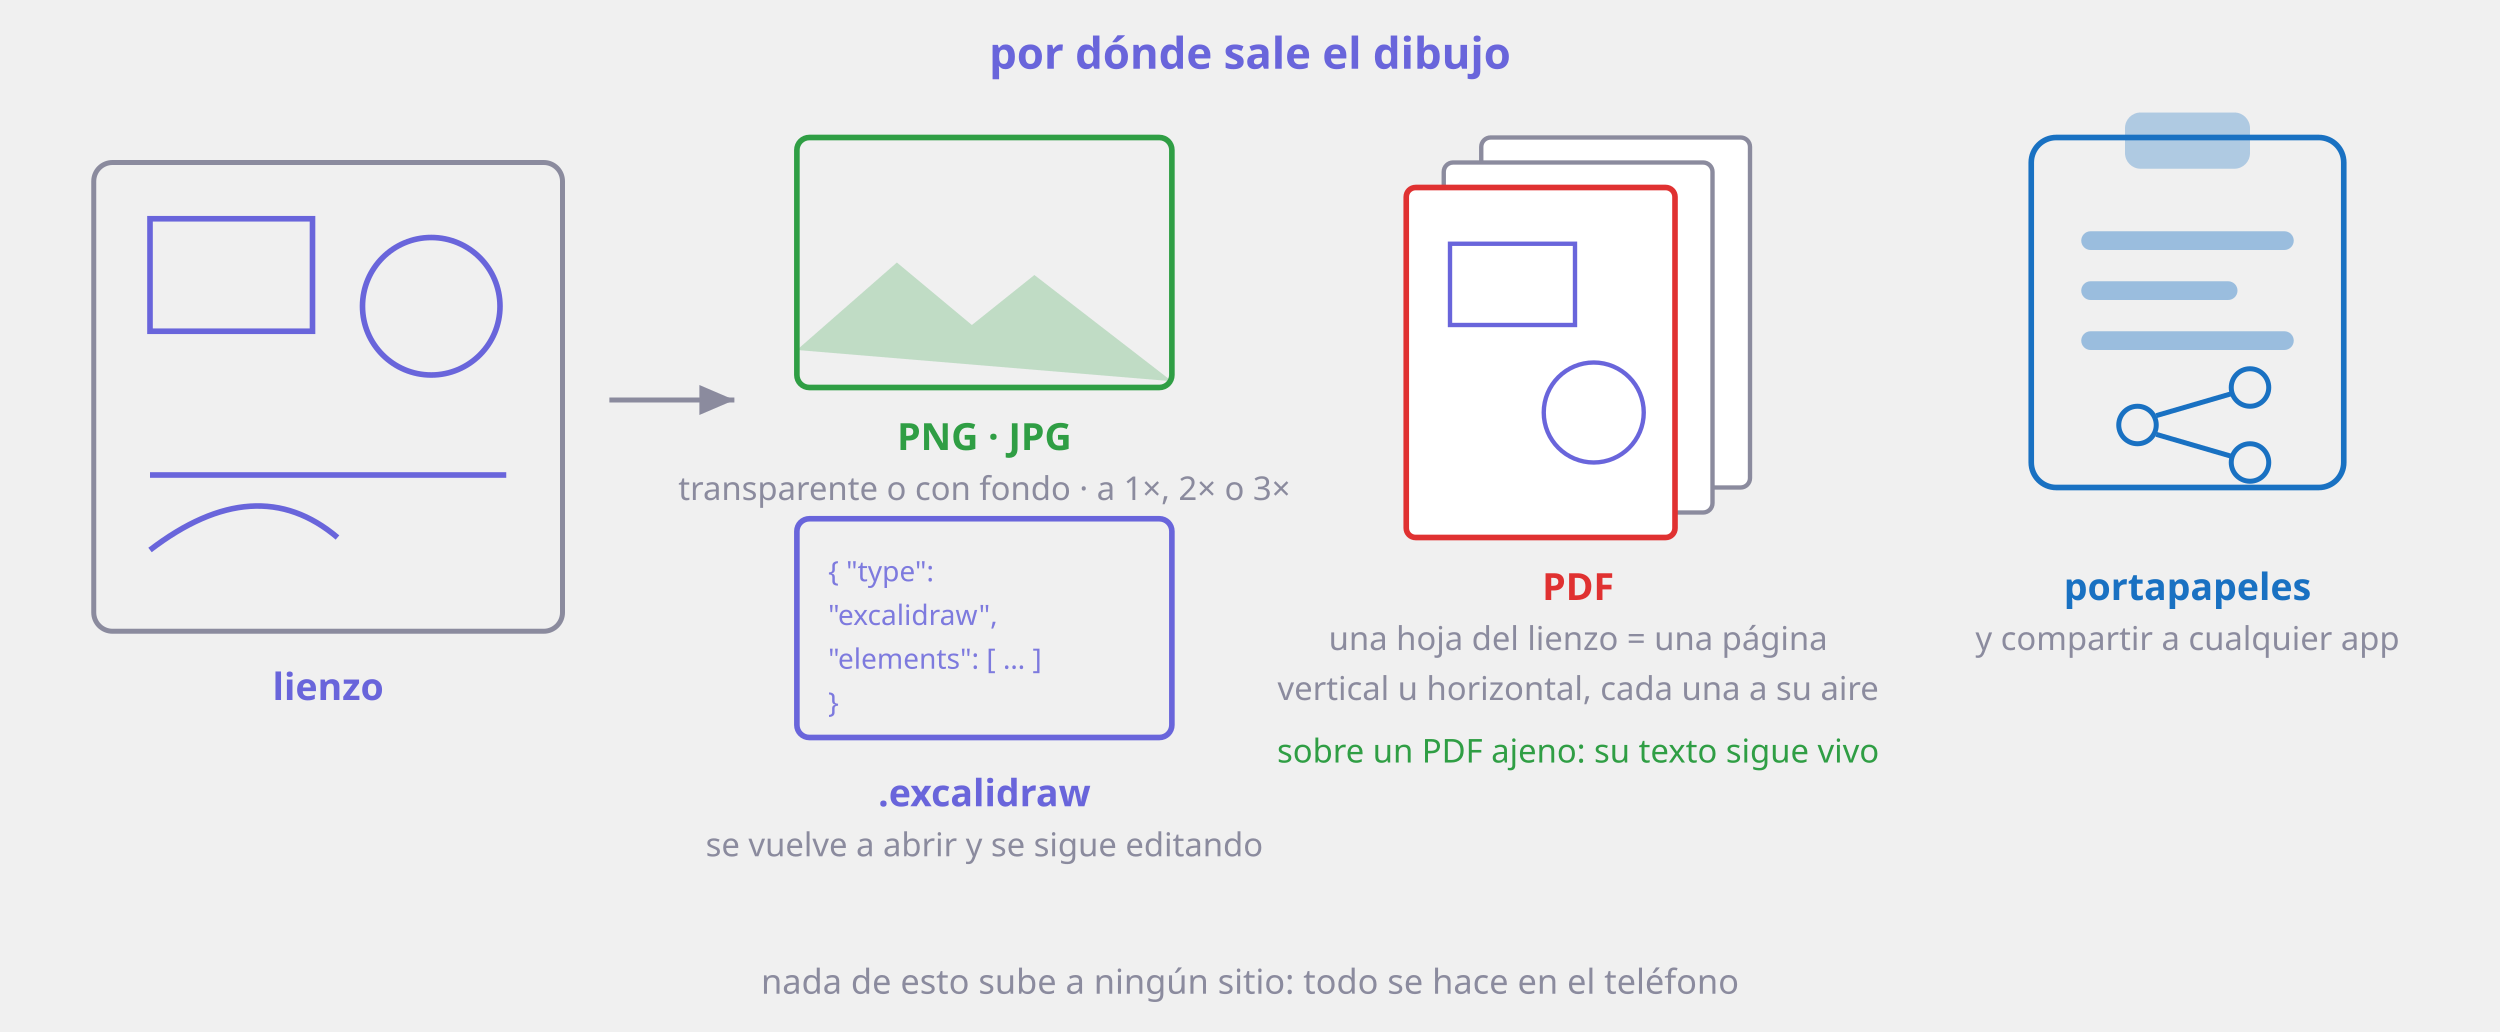
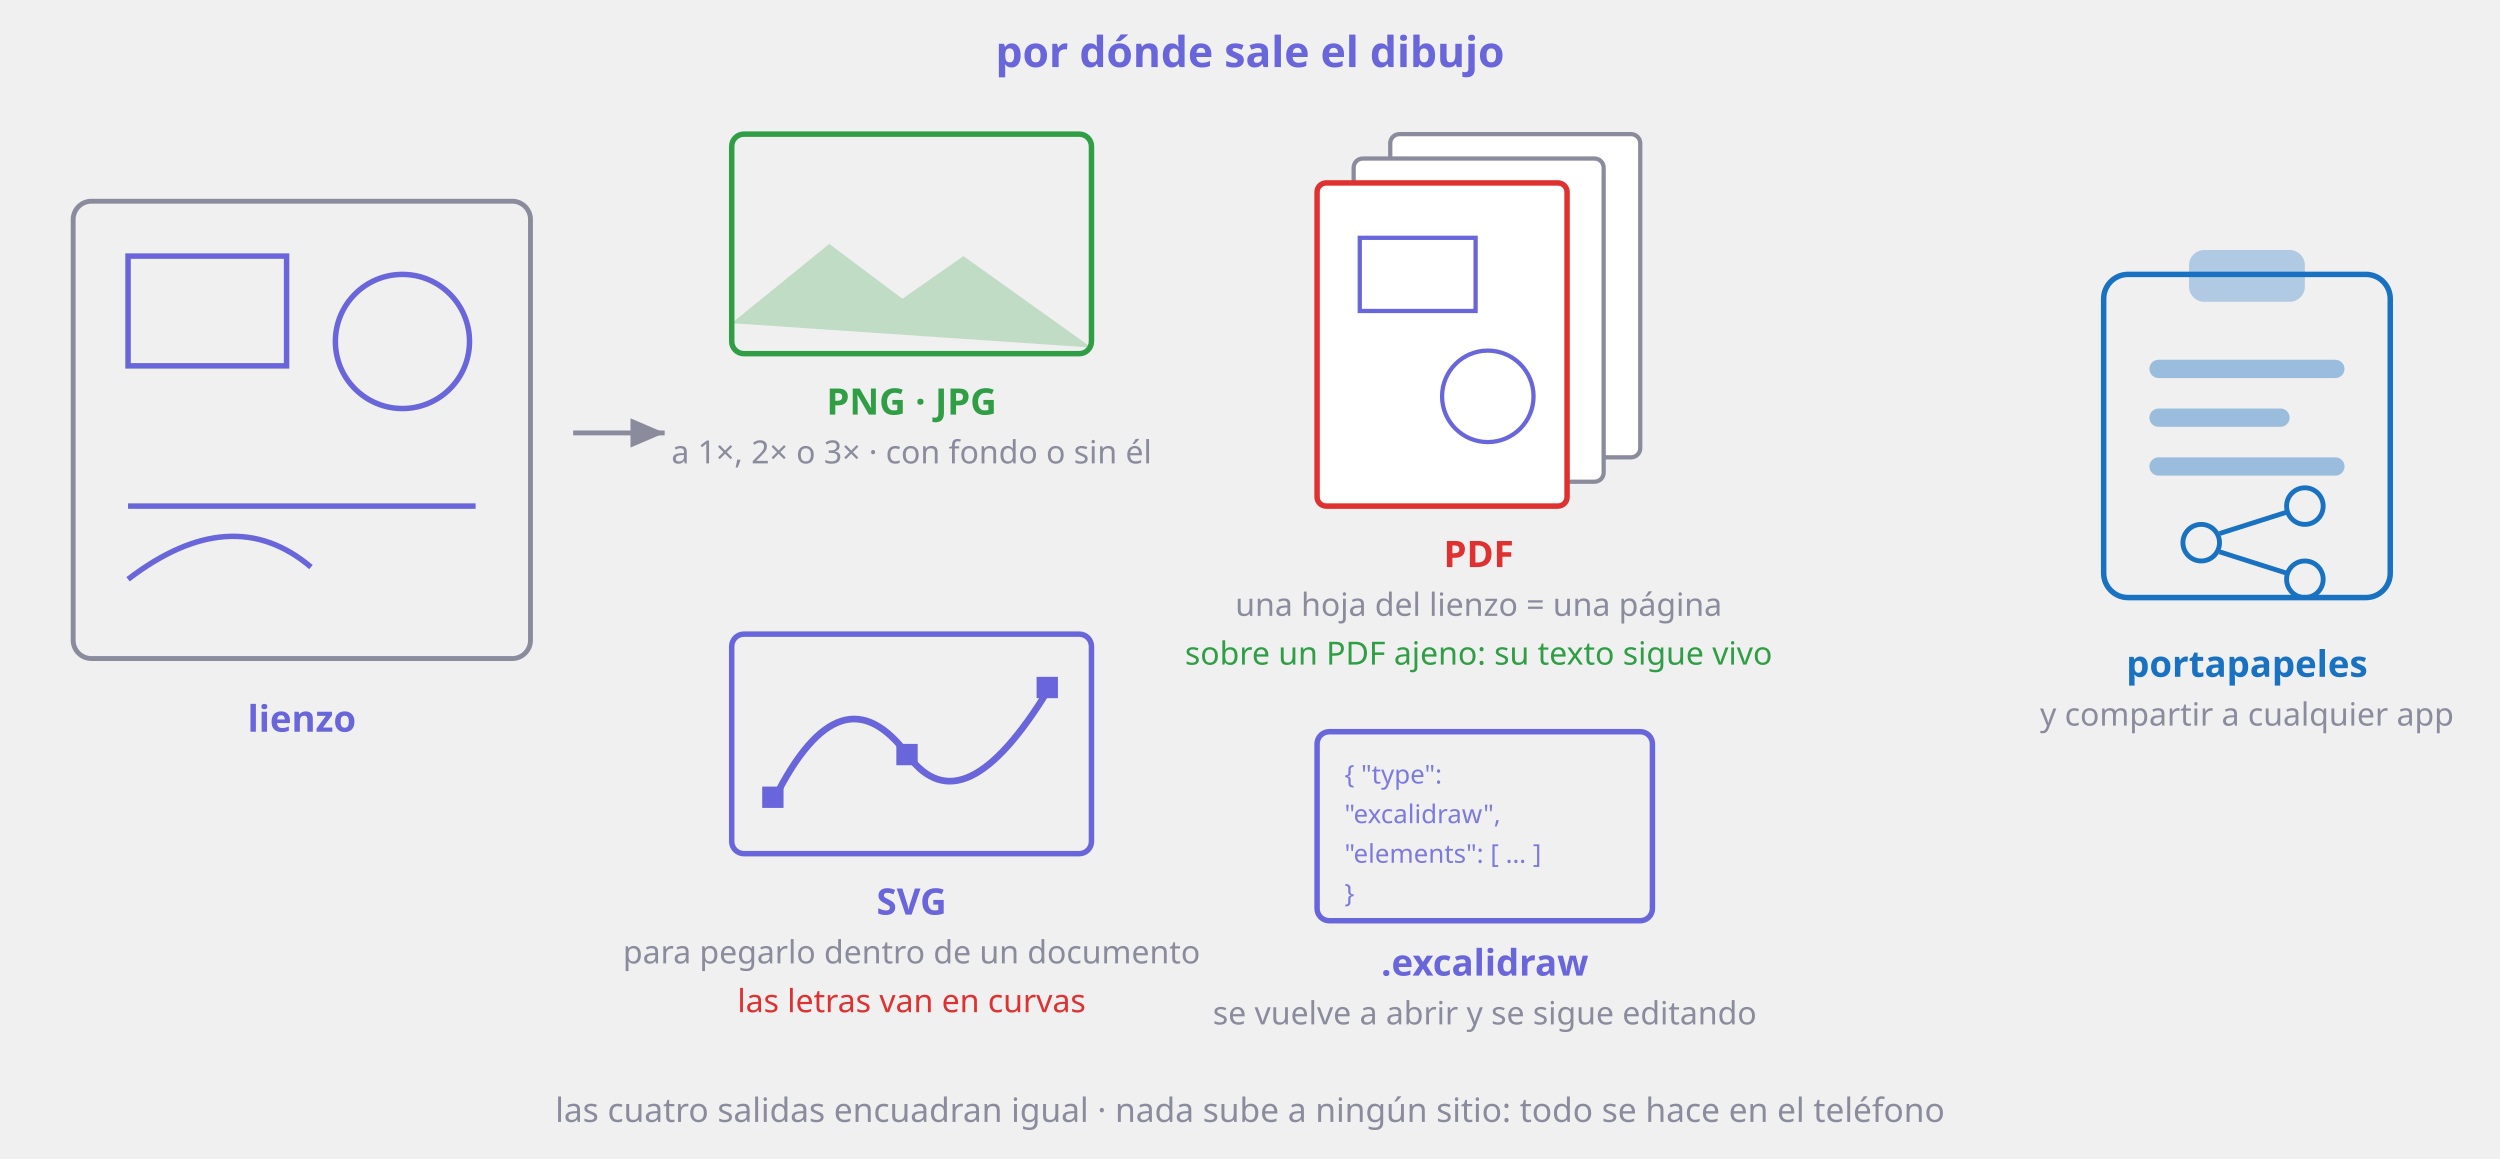
- <svg xmlns="http://www.w3.org/2000/svg" viewBox="0 0 800 330" role="img" aria-label="Salidas: imagen, PDF de varias hojas, archivo editable y portapapeles">
+ <svg xmlns="http://www.w3.org/2000/svg" viewBox="0 0 820 380" role="img" aria-label="Salidas: imagen, SVG para documentos, PDF de varias hojas y archivo editable">
  <g font-family="sans-serif" fill="#8B8B9E">
-     <text x="400" y="22" text-anchor="middle" font-size="14" font-weight="bold" fill="#6965DB">
+     <text x="410" y="22" text-anchor="middle" font-size="14" font-weight="bold" fill="#6965DB">
      por dónde sale el dibujo
    </text>
-     <g transform="translate(30,52)">
+     <g transform="translate(24,66)">
      <rect x="0" y="0" width="150" height="150" rx="6" fill="none" stroke="#8B8B9E" stroke-width="1.6" />
      <rect x="18" y="18" width="52" height="36" fill="none" stroke="#6965DB" stroke-width="1.8" />
      <circle cx="108" cy="46" r="22" fill="none" stroke="#6965DB" stroke-width="1.8" />
      <path d="M18 100 h114" stroke="#6965DB" stroke-width="1.8" />
      <path d="M18 124 q34 -26 60 -4" fill="none" stroke="#6965DB" stroke-width="1.8" />
-       <text x="75" y="172" text-anchor="middle" font-size="12" fill="#6965DB" font-weight="bold">lienzo</text>
+       <text x="75" y="174" text-anchor="middle" font-size="12" fill="#6965DB" font-weight="bold">lienzo</text>
    </g>
-     <path d="M195 128 h40" stroke="#8B8B9E" stroke-width="1.6" marker-end="url(#sa)" />
-     <g transform="translate(255,44)">
-       <rect x="0" y="0" width="120" height="80" rx="4" fill="none" stroke="#2F9E44" stroke-width="1.8" />
-       <path d="M0 68 l32 -28 l24 20 l20 -16 l44 34z" fill="#2F9E44" opacity="0.25" />
-       <text x="60" y="100" text-anchor="middle" font-size="12" fill="#2F9E44" font-weight="bold">PNG · JPG</text>
-       <text x="60" y="116" text-anchor="middle" font-size="10.5">transparente o con fondo · a 1×, 2× o 3×</text>
+     <path d="M188 142 h30" stroke="#8B8B9E" stroke-width="1.6" marker-end="url(#sa)" />
+     <g transform="translate(240,44)">
+       <rect x="0" y="0" width="118" height="72" rx="4" fill="none" stroke="#2F9E44" stroke-width="1.8" />
+       <path d="M0 62 l32 -26 l24 18 l20 -14 l42 30z" fill="#2F9E44" opacity="0.25" />
+       <text x="59" y="92" text-anchor="middle" font-size="12" fill="#2F9E44" font-weight="bold">PNG · JPG</text>
+       <text x="59" y="108" text-anchor="middle" font-size="10.5">a 1×, 2× o 3× · con fondo o sin él</text>
    </g>
-     <g transform="translate(255,166)">
-       <rect x="0" y="0" width="120" height="70" rx="4" fill="none" stroke="#6965DB" stroke-width="1.8" />
-       <g font-size="9" fill="#6965DB" opacity="0.85">
-         <text x="10" y="20">{ "type":</text>
-         <text x="10" y="34">  "excalidraw",</text>
-         <text x="10" y="48">  "elements": [ … ]</text>
-         <text x="10" y="62">}</text>
+     <g transform="translate(240,208)">
+       <rect x="0" y="0" width="118" height="72" rx="4" fill="none" stroke="#6965DB" stroke-width="1.8" />
+       <path d="M14 54 q22 -44 44 -14 q18 24 46 -22" fill="none" stroke="#6965DB" stroke-width="2.2" />
+       <g fill="#6965DB">
+         <rect x="10" y="50" width="7" height="7" />
+         <rect x="54" y="36" width="7" height="7" />
+         <rect x="100" y="14" width="7" height="7" />
      </g>
-       <text x="60" y="92" text-anchor="middle" font-size="12" fill="#6965DB" font-weight="bold">.excalidraw</text>
-       <text x="60" y="108" text-anchor="middle" font-size="10.5">se vuelve a abrir y se sigue editando</text>
+       <text x="59" y="92" text-anchor="middle" font-size="12" fill="#6965DB" font-weight="bold">SVG</text>
+       <text x="59" y="108" text-anchor="middle" font-size="10.5">para pegarlo dentro de un documento</text>
+       <text x="59" y="124" text-anchor="middle" font-size="10.5" fill="#E03131">las letras van en curvas</text>
    </g>
-     <g transform="translate(450,44)">
-       <rect x="24" y="0" width="86" height="112" rx="3" fill="#ffffff" stroke="#8B8B9E" stroke-width="1.4" />
-       <rect x="12" y="8" width="86" height="112" rx="3" fill="#ffffff" stroke="#8B8B9E" stroke-width="1.4" />
-       <rect x="0" y="16" width="86" height="112" rx="3" fill="#ffffff" stroke="#E03131" stroke-width="1.8" />
-       <rect x="14" y="34" width="40" height="26" fill="none" stroke="#6965DB" stroke-width="1.4" />
-       <circle cx="60" cy="88" r="16" fill="none" stroke="#6965DB" stroke-width="1.4" />
-       <text x="55" y="148" text-anchor="middle" font-size="12" fill="#E03131" font-weight="bold">PDF</text>
-       <text x="55" y="164" text-anchor="middle" font-size="10.5">una hoja del lienzo = una página</text>
-       <text x="55" y="180" text-anchor="middle" font-size="10.5">vertical u horizontal, cada una a su aire</text>
-       <text x="55" y="200" text-anchor="middle" font-size="10.5" fill="#2F9E44">sobre un PDF ajeno: su texto sigue vivo</text>
+     <g transform="translate(432,44)">
+       <rect x="24" y="0" width="82" height="106" rx="3" fill="#ffffff" stroke="#8B8B9E" stroke-width="1.4" />
+       <rect x="12" y="8" width="82" height="106" rx="3" fill="#ffffff" stroke="#8B8B9E" stroke-width="1.4" />
+       <rect x="0" y="16" width="82" height="106" rx="3" fill="#ffffff" stroke="#E03131" stroke-width="1.8" />
+       <rect x="14" y="34" width="38" height="24" fill="none" stroke="#6965DB" stroke-width="1.4" />
+       <circle cx="56" cy="86" r="15" fill="none" stroke="#6965DB" stroke-width="1.4" />
+       <text x="53" y="142" text-anchor="middle" font-size="12" fill="#E03131" font-weight="bold">PDF</text>
+       <text x="53" y="158" text-anchor="middle" font-size="10.5">una hoja del lienzo = una página</text>
+       <text x="53" y="174" text-anchor="middle" font-size="10.5" fill="#2F9E44">sobre un PDF ajeno: su texto sigue vivo</text>
    </g>
-     <g transform="translate(650,44)">
-       <rect x="0" y="0" width="100" height="112" rx="8" fill="none" stroke="#1971C2" stroke-width="1.8" />
-       <rect x="30" y="-8" width="40" height="18" rx="5" fill="#1971C2" opacity="0.3" />
+     <g transform="translate(432,240)">
+       <rect x="0" y="0" width="110" height="62" rx="4" fill="none" stroke="#6965DB" stroke-width="1.8" />
+       <g font-size="8.5" fill="#6965DB" opacity="0.85">
+         <text x="9" y="17">{ "type":</text>
+         <text x="9" y="30">  "excalidraw",</text>
+         <text x="9" y="43">  "elements": [ … ]</text>
+         <text x="9" y="56">}</text>
+       </g>
+       <text x="55" y="80" text-anchor="middle" font-size="12" fill="#6965DB" font-weight="bold">.excalidraw</text>
+       <text x="55" y="96" text-anchor="middle" font-size="10.5">se vuelve a abrir y se sigue editando</text>
+     </g>
+     <g transform="translate(690,90)">
+       <rect x="0" y="0" width="94" height="106" rx="8" fill="none" stroke="#1971C2" stroke-width="1.8" />
+       <rect x="28" y="-8" width="38" height="17" rx="5" fill="#1971C2" opacity="0.3" />
      <g fill="#1971C2" opacity="0.4">
-         <rect x="16" y="30" width="68" height="6" rx="3" />
-         <rect x="16" y="46" width="50" height="6" rx="3" />
-         <rect x="16" y="62" width="68" height="6" rx="3" />
+         <rect x="15" y="28" width="64" height="6" rx="3" />
+         <rect x="15" y="44" width="46" height="6" rx="3" />
+         <rect x="15" y="60" width="64" height="6" rx="3" />
      </g>
      <g stroke="#1971C2" stroke-width="1.6" fill="none">
-         <circle cx="34" cy="92" r="6" />
-         <circle cx="70" cy="80" r="6" />
-         <circle cx="70" cy="104" r="6" />
-         <path d="M40 89 l24 -7 M40 95 l24 7" />
+         <circle cx="32" cy="88" r="6" />
+         <circle cx="66" cy="76" r="6" />
+         <circle cx="66" cy="100" r="6" />
+         <path d="M38 85 l22 -7 M38 91 l22 7" />
      </g>
-       <text x="50" y="148" text-anchor="middle" font-size="12" fill="#1971C2" font-weight="bold">portapapeles</text>
-       <text x="50" y="164" text-anchor="middle" font-size="10.5">y compartir a cualquier app</text>
+       <text x="47" y="132" text-anchor="middle" font-size="12" fill="#1971C2" font-weight="bold">portapapeles</text>
+       <text x="47" y="148" text-anchor="middle" font-size="10.5">y compartir a cualquier app</text>
    </g>
-     <text x="400" y="318" text-anchor="middle" font-size="11">
-       nada de esto sube a ningún sitio: todo se hace en el teléfono
+     <text x="410" y="368" text-anchor="middle" font-size="11">
+       las cuatro salidas encuadran igual · nada sube a ningún sitio: todo se hace en el teléfono
    </text>
  </g>
  <defs>
    <marker id="sa" markerWidth="9" markerHeight="9" refX="7" refY="3" orient="auto">
      <path d="M0,0 L7,3 L0,6 z" fill="#8B8B9E" />
    </marker>
  </defs>
</svg>
